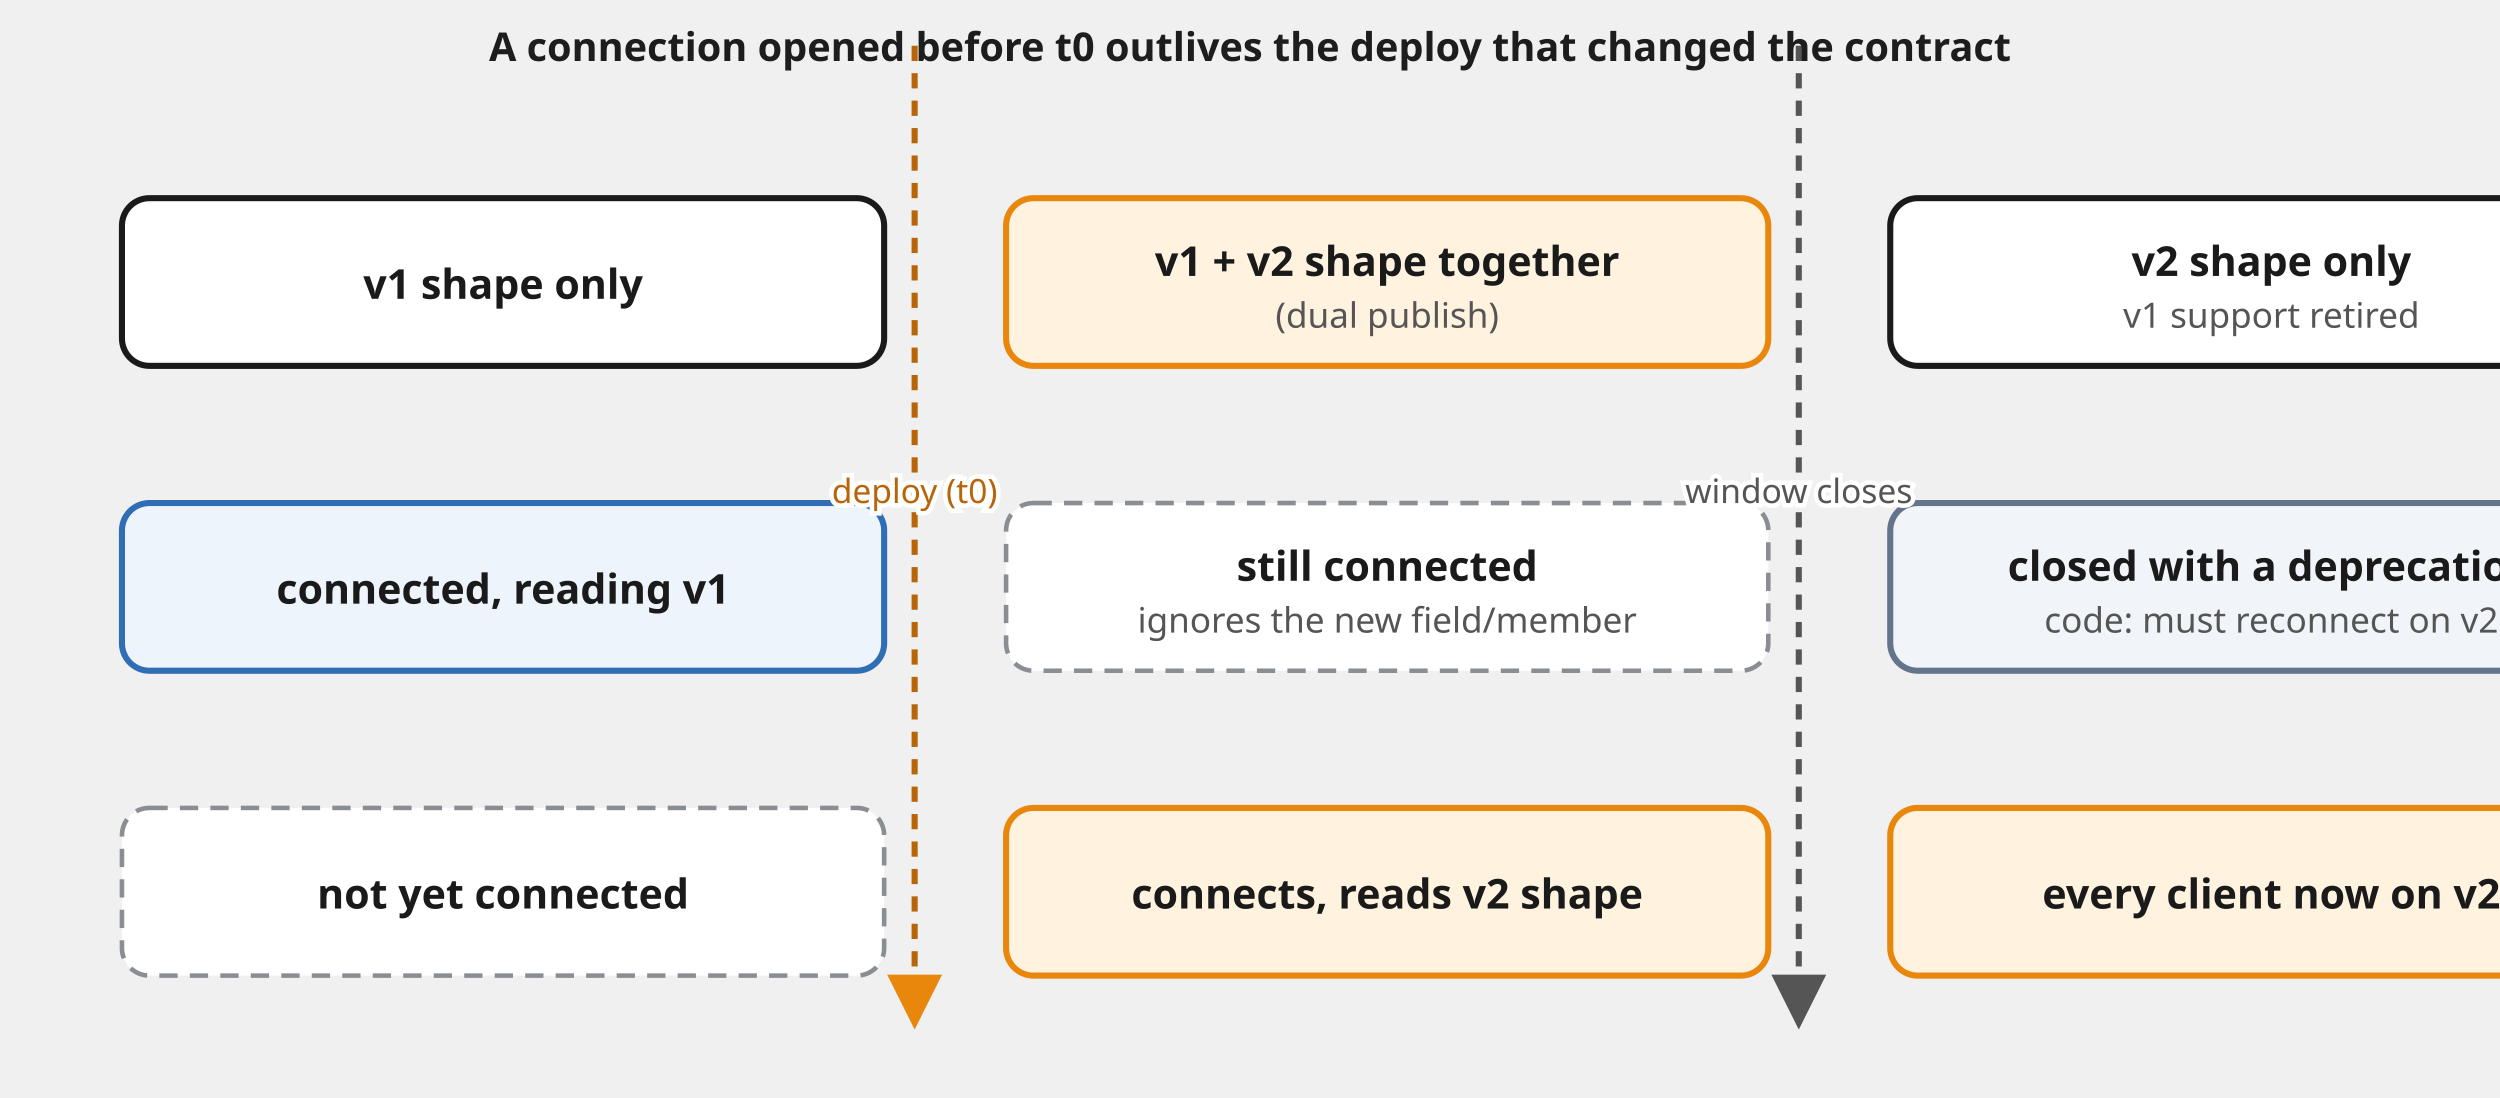
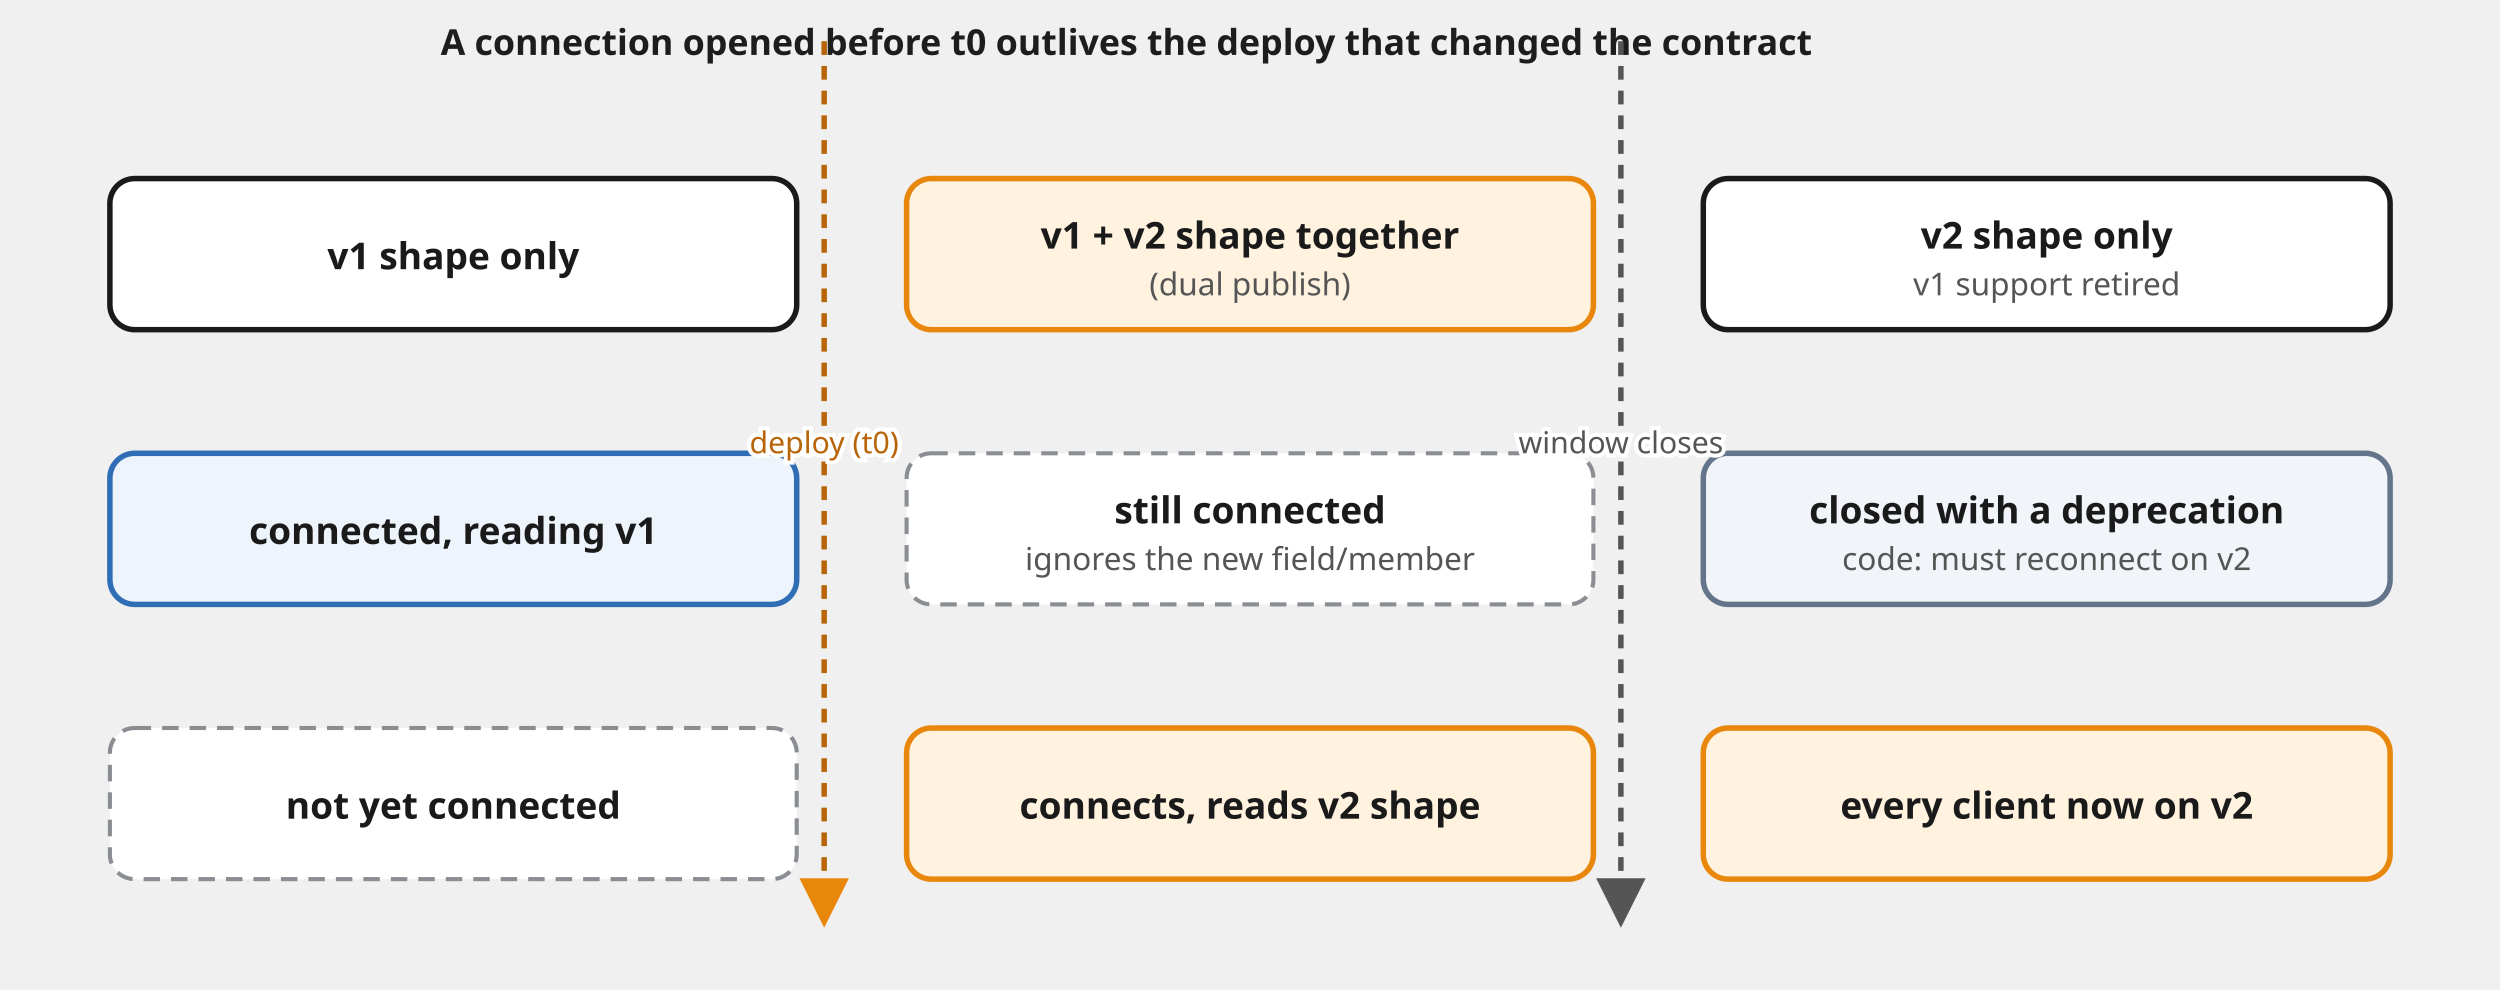
- <svg xmlns="http://www.w3.org/2000/svg" viewBox="0 0 820 360" font-family="'Red Hat Text', system-ui, sans-serif" role="img">
+ <svg xmlns="http://www.w3.org/2000/svg" viewBox="0 0 910 360" font-family="'Red Hat Text', system-ui, sans-serif" role="img">
  <defs>
    <marker id="a" viewBox="0 0 10 10" refX="8.5" refY="5" markerWidth="9" markerHeight="9" orient="auto-start-reverse">
      <path d="M0,0 L10,5 L0,10 z" fill="#555" />
    </marker>
    <marker id="am" viewBox="0 0 10 10" refX="8.5" refY="5" markerWidth="9" markerHeight="9" orient="auto-start-reverse">
      <path d="M0,0 L10,5 L0,10 z" fill="#e8870c" />
    </marker>
  </defs>
  <rect x="40" y="65" width="250" height="55" rx="9" fill="#ffffff" stroke="#1a1a1a" stroke-width="2" />
  <text x="165.0" y="98.0" font-size="13.5" font-weight="700" fill="#1a1a1a" text-anchor="middle">v1 shape only</text>
  <rect x="330" y="65" width="250" height="55" rx="9" fill="#fff3e0" stroke="#e8870c" stroke-width="2" />
  <text x="455.0" y="90.5" font-size="13.5" font-weight="700" fill="#1a1a1a" text-anchor="middle">v1 + v2 shape together</text>
  <text x="455.0" y="107.5" font-size="11.5" fill="#555555" text-anchor="middle">(dual publish)</text>
  <rect x="620" y="65" width="250" height="55" rx="9" fill="#ffffff" stroke="#1a1a1a" stroke-width="2" />
  <text x="745.0" y="90.5" font-size="13.5" font-weight="700" fill="#1a1a1a" text-anchor="middle">v2 shape only</text>
  <text x="745.0" y="107.5" font-size="11.5" fill="#555555" text-anchor="middle">v1 support retired</text>
  <rect x="40" y="165" width="250" height="55" rx="9" fill="#eef4fb" stroke="#2f6db5" stroke-width="2" />
  <text x="165.0" y="198.0" font-size="13.5" font-weight="700" fill="#1a1a1a" text-anchor="middle">connected, reading v1</text>
  <rect x="330" y="165" width="250" height="55" rx="9" fill="#ffffff" stroke="#8a8d91" stroke-width="1.5" stroke-dasharray="6 4" />
  <text x="455.0" y="190.5" font-size="13.5" font-weight="700" fill="#1a1a1a" text-anchor="middle">still connected</text>
  <text x="455.0" y="207.5" font-size="11.5" fill="#555555" text-anchor="middle">ignores the new field/member</text>
  <rect x="620" y="165" width="250" height="55" rx="9" fill="#f1f5f9" stroke="#64748b" stroke-width="2" />
  <text x="745.0" y="190.5" font-size="13.5" font-weight="700" fill="#1a1a1a" text-anchor="middle">closed with a deprecation</text>
  <text x="745.0" y="207.5" font-size="11.5" fill="#555555" text-anchor="middle">code: must reconnect on v2</text>
  <rect x="40" y="265" width="250" height="55" rx="9" fill="#ffffff" stroke="#8a8d91" stroke-width="1.5" stroke-dasharray="6 4" />
  <text x="165.0" y="298.0" font-size="13.5" font-weight="700" fill="#1a1a1a" text-anchor="middle">not yet connected</text>
  <rect x="330" y="265" width="250" height="55" rx="9" fill="#fff3e0" stroke="#e8870c" stroke-width="2" />
  <text x="455.0" y="298.0" font-size="13.5" font-weight="700" fill="#1a1a1a" text-anchor="middle">connects, reads v2 shape</text>
  <rect x="620" y="265" width="250" height="55" rx="9" fill="#fff3e0" stroke="#e8870c" stroke-width="2" />
  <text x="745.0" y="298.0" font-size="13.5" font-weight="700" fill="#1a1a1a" text-anchor="middle">every client now on v2</text>
  <path d="M300,15 L300,335" fill="none" stroke="#b8650a" stroke-width="2" stroke-dasharray="5 4" marker-end="url(#am)" />
  <text x="300.0" y="165.0" font-size="11" fill="#ffffff" stroke="#ffffff" stroke-width="3" paint-order="stroke" text-anchor="middle">deploy (t0)</text>
  <text x="300.0" y="165.0" font-size="11" fill="#b8650a" text-anchor="middle">deploy (t0)</text>
  <path d="M590,15 L590,335" fill="none" stroke="#555" stroke-width="2" stroke-dasharray="5 4" marker-end="url(#a)" />
  <text x="590.0" y="165.0" font-size="11" fill="#ffffff" stroke="#ffffff" stroke-width="3" paint-order="stroke" text-anchor="middle">window closes</text>
  <text x="590.0" y="165.0" font-size="11" fill="#555" text-anchor="middle">window closes</text>
  <text x="410" y="20" font-size="13" fill="#1d1d1d" text-anchor="middle" font-weight="700">A connection opened before t0 outlives the deploy that changed the contract</text>
</svg>
